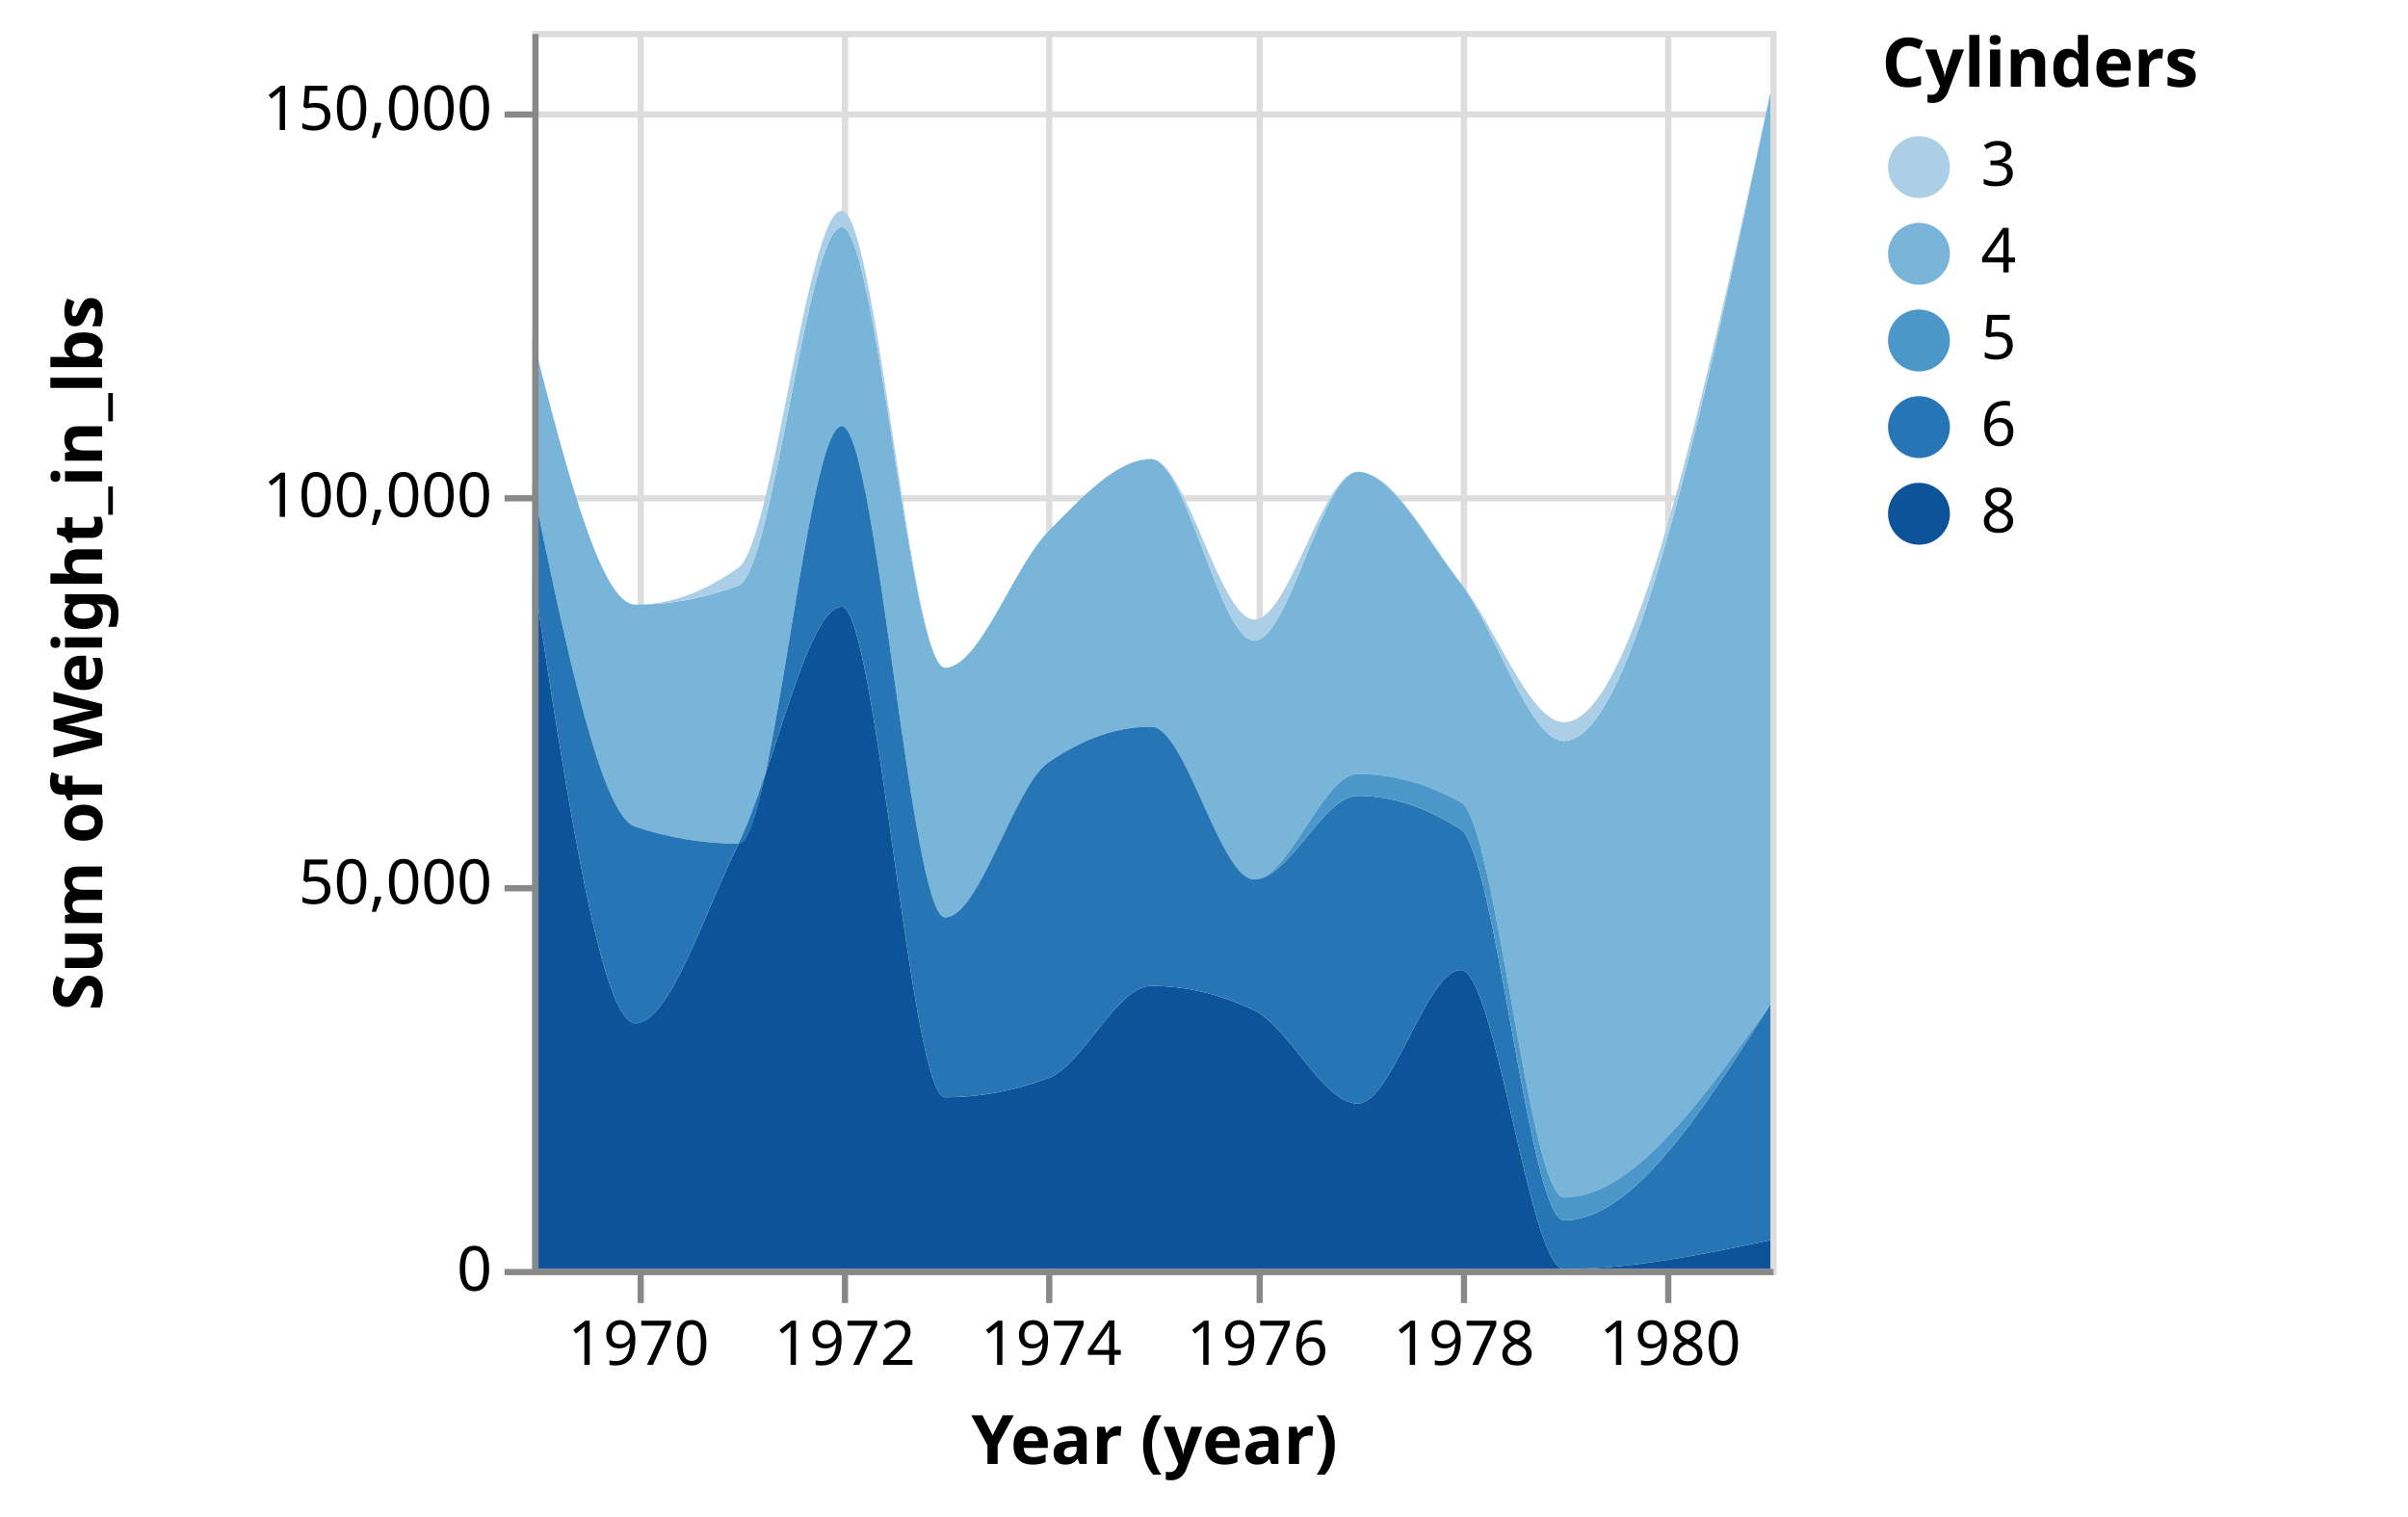
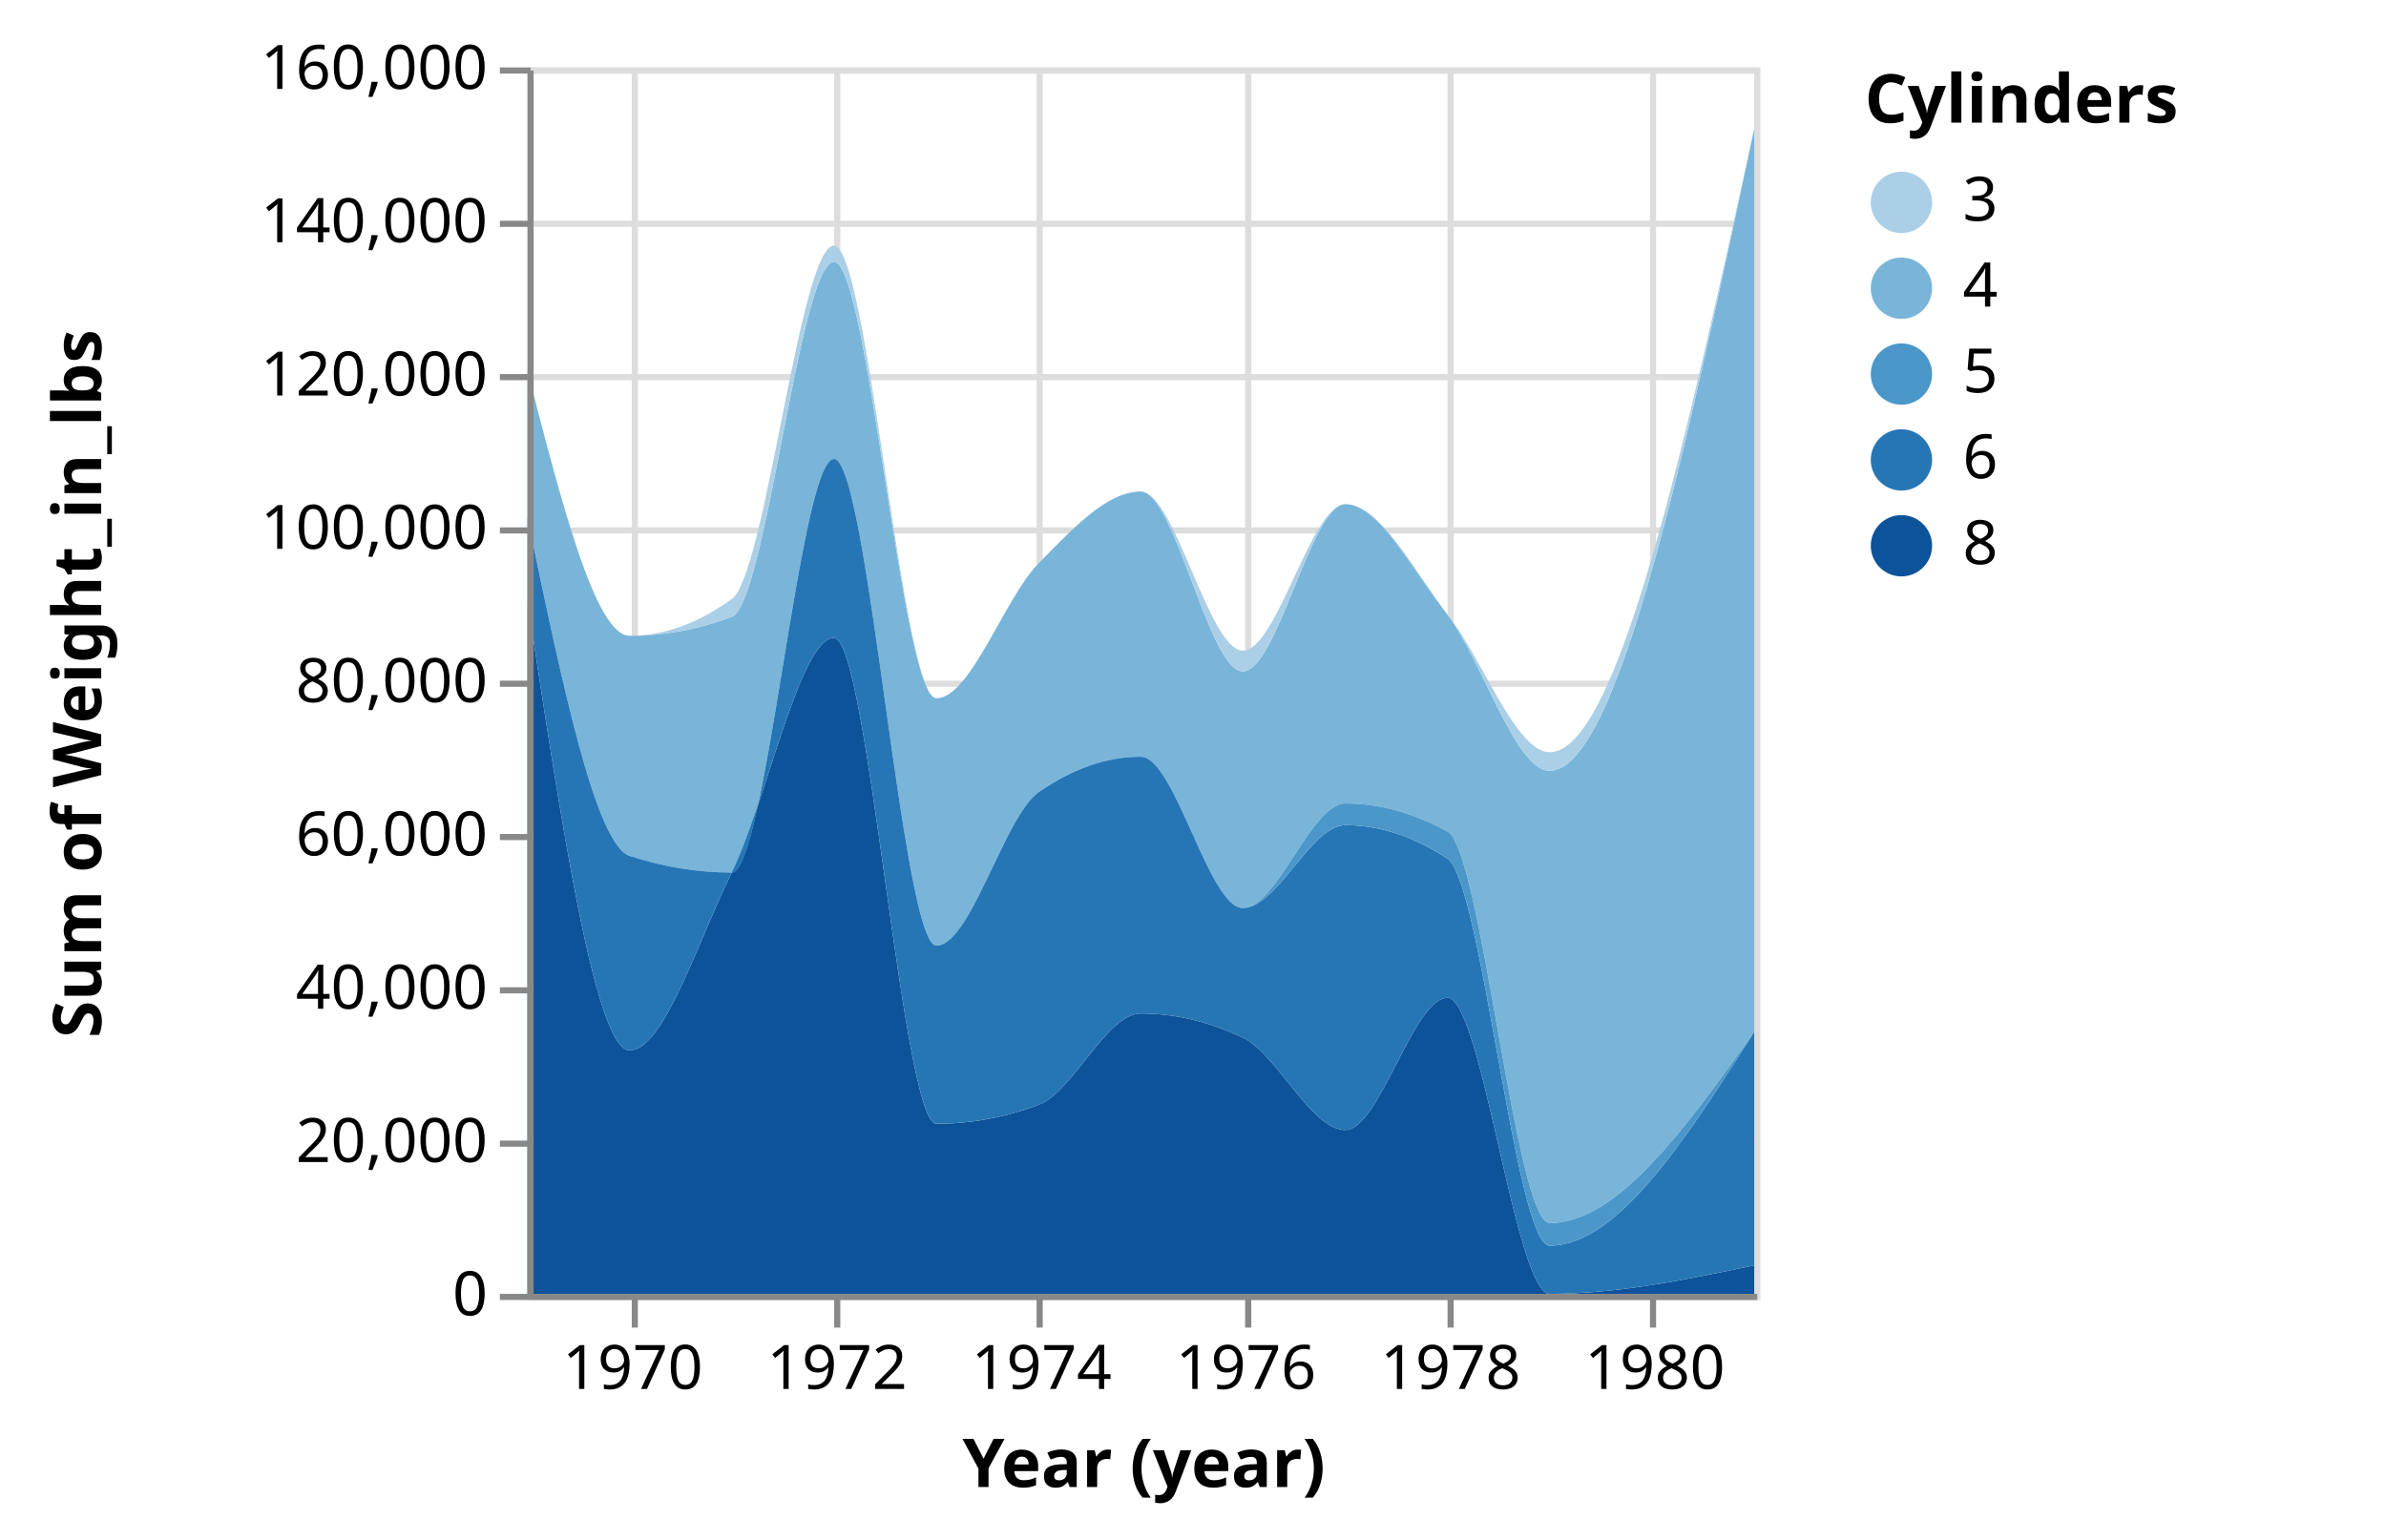
- <svg xmlns="http://www.w3.org/2000/svg" class="marks" width="389" height="245" viewBox="0 0 389 245" version="1.1">
-   <g transform="translate(86,5)">
+ <svg xmlns="http://www.w3.org/2000/svg" class="marks" width="389" height="251" viewBox="0 0 389 251" version="1.1">
+   <g transform="translate(86,11)">
    <g class="mark-group role-frame root">
      <g transform="translate(0,0)">
        <path class="background" d="M0.5,0.5h200v200h-200Z" style="fill: none; stroke: #ddd;" />
        <g>
          <g class="mark-group role-axis">
            <g transform="translate(0.5,200.5)">
              <path class="background" d="M0,0h0v0h0Z" style="pointer-events: none; fill: none;" />
              <g>
                <g class="mark-rule role-axis-grid" style="pointer-events: none;">
                  <line transform="translate(17,-200)" x2="0" y2="200" style="fill: none; stroke: #ddd; stroke-width: 1; opacity: 1;" />
                  <line transform="translate(50,-200)" x2="0" y2="200" style="fill: none; stroke: #ddd; stroke-width: 1; opacity: 1;" />
                  <line transform="translate(83,-200)" x2="0" y2="200" style="fill: none; stroke: #ddd; stroke-width: 1; opacity: 1;" />
                  <line transform="translate(117,-200)" x2="0" y2="200" style="fill: none; stroke: #ddd; stroke-width: 1; opacity: 1;" />
                  <line transform="translate(150,-200)" x2="0" y2="200" style="fill: none; stroke: #ddd; stroke-width: 1; opacity: 1;" />
                  <line transform="translate(183,-200)" x2="0" y2="200" style="fill: none; stroke: #ddd; stroke-width: 1; opacity: 1;" />
                </g>
              </g>
            </g>
          </g>
          <g class="mark-group role-axis">
            <g transform="translate(0.5,0.5)">
              <path class="background" d="M0,0h0v0h0Z" style="pointer-events: none; fill: none;" />
              <g>
                <g class="mark-rule role-axis-grid" style="pointer-events: none;">
                  <line transform="translate(0,200)" x2="200" y2="0" style="fill: none; stroke: #ddd; stroke-width: 1; opacity: 1;" />
-                   <line transform="translate(0,138)" x2="200" y2="0" style="fill: none; stroke: #ddd; stroke-width: 1; opacity: 1;" />
+                   <line transform="translate(0,175)" x2="200" y2="0" style="fill: none; stroke: #ddd; stroke-width: 1; opacity: 1;" />
+                   <line transform="translate(0,150)" x2="200" y2="0" style="fill: none; stroke: #ddd; stroke-width: 1; opacity: 1;" />
+                   <line transform="translate(0,125)" x2="200" y2="0" style="fill: none; stroke: #ddd; stroke-width: 1; opacity: 1;" />
+                   <line transform="translate(0,100)" x2="200" y2="0" style="fill: none; stroke: #ddd; stroke-width: 1; opacity: 1;" />
                  <line transform="translate(0,75)" x2="200" y2="0" style="fill: none; stroke: #ddd; stroke-width: 1; opacity: 1;" />
-                   <line transform="translate(0,13)" x2="200" y2="0" style="fill: none; stroke: #ddd; stroke-width: 1; opacity: 1;" />
+                   <line transform="translate(0,50)" x2="200" y2="0" style="fill: none; stroke: #ddd; stroke-width: 1; opacity: 1;" />
+                   <line transform="translate(0,25)" x2="200" y2="0" style="fill: none; stroke: #ddd; stroke-width: 1; opacity: 1;" />
+                   <line transform="translate(0,0)" x2="200" y2="0" style="fill: none; stroke: #ddd; stroke-width: 1; opacity: 1;" />
                </g>
              </g>
            </g>
          </g>
          <g class="mark-group role-scope pathgroup">
            <g transform="translate(0,0)">
              <path class="background" d="M0,0h200v200h-200Z" style="fill: none;" />
              <g>
                <g class="mark-area role-mark marks">
                  <path d="M200,195.344C188.881,197.672,177.763,200,166.644,200C161.092,200,155.54,151.714,149.989,151.714C144.437,151.714,138.885,173.275,133.333,173.275C127.766,173.275,122.199,160.867,116.632,158.225C111.081,155.59,105.529,154.273,99.977,154.273C94.425,154.273,88.874,167.133,83.322,169.184C77.77,171.235,72.218,172.26,66.667,172.26C61.1,172.26,55.533,93.024,49.966,93.024C44.414,93.024,38.862,120.077,33.311,131.289C27.759,142.501,22.207,160.295,16.655,160.295C11.104,160.295,5.552,123.606,0,86.918L0,200C5.552,200,11.104,200,16.655,200C22.207,200,27.759,200,33.311,200C38.862,200,44.414,200,49.966,200C55.533,200,61.1,200,66.667,200C72.218,200,77.77,200,83.322,200C88.874,200,94.425,200,99.977,200C105.529,200,111.081,200,116.632,200C122.199,200,127.766,200,133.333,200C138.885,200,144.437,200,149.989,200C155.54,200,161.092,200,166.644,200C177.763,200,188.881,200,200,200Z" style="fill: rgb(13, 83, 154);" />
                </g>
              </g>
            </g>
            <g transform="translate(0,0)">
              <path class="background" d="M0,0h200v200h-200Z" style="fill: none;" />
              <g>
                <g class="mark-area role-mark marks">
                  <path d="M200,9.969C188.881,62.333,177.763,114.696,166.644,114.696C161.092,114.696,155.54,96.49,149.989,89.244C144.437,81.998,138.885,71.219,133.333,71.219C127.766,71.219,122.199,98.493,116.632,98.493C111.081,98.493,105.529,69.154,99.977,69.154C94.425,69.154,88.874,75.251,83.322,80.87C77.77,86.489,72.218,102.87,66.667,102.87C61.1,102.87,55.533,31.704,49.966,31.704C44.414,31.704,38.862,87.529,33.311,89.593C27.759,91.656,22.207,92.687,16.655,92.687C11.104,92.687,5.552,71.065,0,49.442L0,73.365C5.552,100.066,11.104,126.768,16.655,128.576C22.207,130.385,27.759,131.289,33.311,131.289C38.862,131.289,44.414,63.852,49.966,63.852C55.533,63.852,61.1,143.21,66.667,143.21C72.218,143.21,77.77,122.08,83.322,118.209C88.874,114.338,94.425,112.403,99.977,112.403C105.529,112.403,111.081,137.081,116.632,137.081C122.199,137.081,127.766,120.025,133.333,120.025C138.885,120.025,144.437,121.553,149.989,124.608C155.54,127.662,161.092,188.449,166.644,188.449C177.763,188.449,188.881,172.865,200,157.281Z" style="fill: rgb(121, 181, 217);" />
                </g>
              </g>
            </g>
            <g transform="translate(0,0)">
              <path class="background" d="M0,0h200v200h-200Z" style="fill: none;" />
              <g>
                <g class="mark-area role-mark marks">
                  <path d="M200,157.281C188.881,174.709,177.763,192.136,166.644,192.136C161.092,192.136,155.54,132.658,149.989,129.02C144.437,125.382,138.885,123.562,133.333,123.562C127.766,123.562,122.199,137.081,116.632,137.081C111.081,137.081,105.529,112.403,99.977,112.403C94.425,112.403,88.874,114.338,83.322,118.209C77.77,122.08,72.218,143.21,66.667,143.21C61.1,143.21,55.533,63.852,49.966,63.852C44.414,63.852,38.862,131.289,33.311,131.289C27.759,131.289,22.207,130.385,16.655,128.576C11.104,126.768,5.552,100.066,0,73.365L0,86.918C5.552,123.606,11.104,160.295,16.655,160.295C22.207,160.295,27.759,142.501,33.311,131.289C38.862,120.077,44.414,93.024,49.966,93.024C55.533,93.024,61.1,172.26,66.667,172.26C72.218,172.26,77.77,171.235,83.322,169.184C88.874,167.133,94.425,154.273,99.977,154.273C105.529,154.273,111.081,155.59,116.632,158.225C122.199,160.867,127.766,173.275,133.333,173.275C138.885,173.275,144.437,151.714,149.989,151.714C155.54,151.714,161.092,200,166.644,200C177.763,200,188.881,197.672,200,195.344Z" style="fill: rgb(38, 118, 182);" />
                </g>
              </g>
            </g>
            <g transform="translate(0,0)">
              <path class="background" d="M0,0h200v200h-200Z" style="fill: none;" />
              <g>
                <g class="mark-area role-mark marks">
                  <path d="M200,9.969C188.881,60.82,177.763,111.671,166.644,111.671C161.092,111.671,155.54,95.986,149.989,89.244C144.437,82.502,138.885,71.219,133.333,71.219C127.766,71.219,122.199,95.093,116.632,95.093C111.081,95.093,105.529,69.154,99.977,69.154C94.425,69.154,88.874,75.251,83.322,80.87C77.77,86.489,72.218,102.87,66.667,102.87C61.1,102.87,55.533,29.049,49.966,29.049C44.414,29.049,38.862,82.675,33.311,86.68C27.759,90.685,22.207,92.687,16.655,92.687C11.104,92.687,5.552,71.065,0,49.442L0,49.442C5.552,71.065,11.104,92.687,16.655,92.687C22.207,92.687,27.759,91.656,33.311,89.593C38.862,87.529,44.414,31.704,49.966,31.704C55.533,31.704,61.1,102.87,66.667,102.87C72.218,102.87,77.77,86.489,83.322,80.87C88.874,75.251,94.425,69.154,99.977,69.154C105.529,69.154,111.081,98.493,116.632,98.493C122.199,98.493,127.766,71.219,133.333,71.219C138.885,71.219,144.437,81.998,149.989,89.244C155.54,96.49,161.092,114.696,166.644,114.696C177.763,114.696,188.881,62.333,200,9.969Z" style="fill: rgb(171, 207, 230);" />
                </g>
              </g>
            </g>
            <g transform="translate(0,0)">
              <path class="background" d="M0,0h200v200h-200Z" style="fill: none;" />
              <g>
                <g class="mark-area role-mark marks">
                  <path d="M200,157.281C188.881,172.865,177.763,188.449,166.644,188.449C161.092,188.449,155.54,127.662,149.989,124.608C144.437,121.553,138.885,120.025,133.333,120.025C127.766,120.025,122.199,137.081,116.632,137.081C111.081,137.081,105.529,112.403,99.977,112.403C94.425,112.403,88.874,114.338,83.322,118.209C77.77,122.08,72.218,143.21,66.667,143.21C61.1,143.21,55.533,63.852,49.966,63.852C44.414,63.852,38.862,131.289,33.311,131.289C27.759,131.289,22.207,130.385,16.655,128.576C11.104,126.768,5.552,100.066,0,73.365L0,73.365C5.552,100.066,11.104,126.768,16.655,128.576C22.207,130.385,27.759,131.289,33.311,131.289C38.862,131.289,44.414,63.852,49.966,63.852C55.533,63.852,61.1,143.21,66.667,143.21C72.218,143.21,77.77,122.08,83.322,118.209C88.874,114.338,94.425,112.403,99.977,112.403C105.529,112.403,111.081,137.081,116.632,137.081C122.199,137.081,127.766,123.562,133.333,123.562C138.885,123.562,144.437,125.382,149.989,129.02C155.54,132.658,161.092,192.136,166.644,192.136C177.763,192.136,188.881,174.709,200,157.281Z" style="fill: rgb(75, 151, 201);" />
                </g>
              </g>
            </g>
          </g>
          <g class="mark-group role-legend">
            <g transform="translate(218,0)">
              <path class="background" d="M0,0h80v84h-80Z" style="pointer-events: none; fill: none;" />
              <g>
                <g class="mark-group role-legend-entry">
                  <g transform="translate(0,16)">
                    <path class="background" d="M0,0h0v0h0Z" style="pointer-events: none; fill: none;" />
                    <g>
                      <g class="mark-group role-scope">
                        <g transform="translate(0,0)">
                          <path class="background" d="M0,0h25v12h-25Z" style="pointer-events: none; fill: none; opacity: 1;" />
                          <g>
                            <g class="mark-symbol role-legend-symbol" style="pointer-events: none;">
                              <path transform="translate(6,6)" d="M5,0A5,5,0,1,1,-5,0A5,5,0,1,1,5,0" style="fill: rgb(171, 207, 230); stroke-width: 1.5; opacity: 1;" />
                            </g>
                            <g class="mark-text role-legend-label" style="pointer-events: none;">
                              <text text-anchor="start" transform="translate(16,9)" style="font-family: sans-serif; font-size: 10px; fill: #000; opacity: 1;">3</text>
                            </g>
                          </g>
                        </g>
                        <g transform="translate(0,14)">
                          <path class="background" d="M0,0h25v12h-25Z" style="pointer-events: none; fill: none; opacity: 1;" />
                          <g>
                            <g class="mark-symbol role-legend-symbol" style="pointer-events: none;">
                              <path transform="translate(6,6)" d="M5,0A5,5,0,1,1,-5,0A5,5,0,1,1,5,0" style="fill: rgb(121, 181, 217); stroke-width: 1.5; opacity: 1;" />
                            </g>
                            <g class="mark-text role-legend-label" style="pointer-events: none;">
                              <text text-anchor="start" transform="translate(16,9)" style="font-family: sans-serif; font-size: 10px; fill: #000; opacity: 1;">4</text>
                            </g>
                          </g>
                        </g>
                        <g transform="translate(0,28)">
                          <path class="background" d="M0,0h25v12h-25Z" style="pointer-events: none; fill: none; opacity: 1;" />
                          <g>
                            <g class="mark-symbol role-legend-symbol" style="pointer-events: none;">
                              <path transform="translate(6,6)" d="M5,0A5,5,0,1,1,-5,0A5,5,0,1,1,5,0" style="fill: rgb(75, 151, 201); stroke-width: 1.5; opacity: 1;" />
                            </g>
                            <g class="mark-text role-legend-label" style="pointer-events: none;">
                              <text text-anchor="start" transform="translate(16,9)" style="font-family: sans-serif; font-size: 10px; fill: #000; opacity: 1;">5</text>
                            </g>
                          </g>
                        </g>
                        <g transform="translate(0,42)">
                          <path class="background" d="M0,0h25v12h-25Z" style="pointer-events: none; fill: none; opacity: 1;" />
                          <g>
                            <g class="mark-symbol role-legend-symbol" style="pointer-events: none;">
                              <path transform="translate(6,6)" d="M5,0A5,5,0,1,1,-5,0A5,5,0,1,1,5,0" style="fill: rgb(38, 118, 182); stroke-width: 1.5; opacity: 1;" />
                            </g>
                            <g class="mark-text role-legend-label" style="pointer-events: none;">
                              <text text-anchor="start" transform="translate(16,9)" style="font-family: sans-serif; font-size: 10px; fill: #000; opacity: 1;">6</text>
                            </g>
                          </g>
                        </g>
                        <g transform="translate(0,56)">
                          <path class="background" d="M0,0h25v12h-25Z" style="pointer-events: none; fill: none; opacity: 1;" />
                          <g>
                            <g class="mark-symbol role-legend-symbol" style="pointer-events: none;">
                              <path transform="translate(6,6)" d="M5,0A5,5,0,1,1,-5,0A5,5,0,1,1,5,0" style="fill: rgb(13, 83, 154); stroke-width: 1.5; opacity: 1;" />
                            </g>
                            <g class="mark-text role-legend-label" style="pointer-events: none;">
                              <text text-anchor="start" transform="translate(16,9)" style="font-family: sans-serif; font-size: 10px; fill: #000; opacity: 1;">8</text>
                            </g>
                          </g>
                        </g>
                      </g>
                    </g>
                  </g>
                </g>
                <g class="mark-text role-legend-title" style="pointer-events: none;">
                  <text text-anchor="start" transform="translate(0,9)" style="font-family: sans-serif; font-size: 11px; font-weight: bold; fill: #000; opacity: 1;">Cylinders</text>
                </g>
              </g>
            </g>
          </g>
          <g class="mark-group role-axis">
            <g transform="translate(0.5,200.5)">
              <path class="background" d="M0,0h0v0h0Z" style="pointer-events: none; fill: none;" />
              <g>
                <g class="mark-rule role-axis-tick" style="pointer-events: none;">
                  <line transform="translate(17,0)" x2="0" y2="5" style="fill: none; stroke: #888; stroke-width: 1; opacity: 1;" />
                  <line transform="translate(50,0)" x2="0" y2="5" style="fill: none; stroke: #888; stroke-width: 1; opacity: 1;" />
                  <line transform="translate(83,0)" x2="0" y2="5" style="fill: none; stroke: #888; stroke-width: 1; opacity: 1;" />
                  <line transform="translate(117,0)" x2="0" y2="5" style="fill: none; stroke: #888; stroke-width: 1; opacity: 1;" />
                  <line transform="translate(150,0)" x2="0" y2="5" style="fill: none; stroke: #888; stroke-width: 1; opacity: 1;" />
                  <line transform="translate(183,0)" x2="0" y2="5" style="fill: none; stroke: #888; stroke-width: 1; opacity: 1;" />
                </g>
                <g class="mark-text role-axis-label" style="pointer-events: none;">
                  <text text-anchor="middle" transform="translate(16.65526,15)" style="font-family: sans-serif; font-size: 10px; fill: #000; opacity: 1;">1970</text>
                  <text text-anchor="middle" transform="translate(49.96578,15)" style="font-family: sans-serif; font-size: 10px; fill: #000; opacity: 1;">1972</text>
                  <text text-anchor="middle" transform="translate(83.32193,15)" style="font-family: sans-serif; font-size: 10px; fill: #000; opacity: 1;">1974</text>
                  <text text-anchor="middle" transform="translate(116.6324,15)" style="font-family: sans-serif; font-size: 10px; fill: #000; opacity: 1;">1976</text>
                  <text text-anchor="middle" transform="translate(149.9886,15)" style="font-family: sans-serif; font-size: 10px; fill: #000; opacity: 1;">1978</text>
                  <text text-anchor="middle" transform="translate(183.2991,15)" style="font-family: sans-serif; font-size: 10px; fill: #000; opacity: 1;">1980</text>
                </g>
                <g class="mark-rule role-axis-domain" style="pointer-events: none;">
                  <line transform="translate(0,0)" x2="200" y2="0" style="fill: none; stroke: #888; stroke-width: 1; opacity: 1;" />
                </g>
                <g class="mark-text role-axis-title" style="pointer-events: none;">
                  <text text-anchor="middle" transform="translate(100,31)" style="font-family: sans-serif; font-size: 11px; font-weight: bold; fill: #000; opacity: 1;">Year (year)</text>
                </g>
              </g>
            </g>
          </g>
          <g class="mark-group role-axis">
            <g transform="translate(0.5,0.5)">
              <path class="background" d="M0,0h0v0h0Z" style="pointer-events: none; fill: none;" />
              <g>
                <g class="mark-rule role-axis-tick" style="pointer-events: none;">
                  <line transform="translate(0,200)" x2="-5" y2="0" style="fill: none; stroke: #888; stroke-width: 1; opacity: 1;" />
-                   <line transform="translate(0,138)" x2="-5" y2="0" style="fill: none; stroke: #888; stroke-width: 1; opacity: 1;" />
+                   <line transform="translate(0,175)" x2="-5" y2="0" style="fill: none; stroke: #888; stroke-width: 1; opacity: 1;" />
+                   <line transform="translate(0,150)" x2="-5" y2="0" style="fill: none; stroke: #888; stroke-width: 1; opacity: 1;" />
+                   <line transform="translate(0,125)" x2="-5" y2="0" style="fill: none; stroke: #888; stroke-width: 1; opacity: 1;" />
+                   <line transform="translate(0,100)" x2="-5" y2="0" style="fill: none; stroke: #888; stroke-width: 1; opacity: 1;" />
                  <line transform="translate(0,75)" x2="-5" y2="0" style="fill: none; stroke: #888; stroke-width: 1; opacity: 1;" />
-                   <line transform="translate(0,13)" x2="-5" y2="0" style="fill: none; stroke: #888; stroke-width: 1; opacity: 1;" />
+                   <line transform="translate(0,50)" x2="-5" y2="0" style="fill: none; stroke: #888; stroke-width: 1; opacity: 1;" />
+                   <line transform="translate(0,25)" x2="-5" y2="0" style="fill: none; stroke: #888; stroke-width: 1; opacity: 1;" />
+                   <line transform="translate(0,0)" x2="-5" y2="0" style="fill: none; stroke: #888; stroke-width: 1; opacity: 1;" />
                </g>
                <g class="mark-text role-axis-label" style="pointer-events: none;">
                  <text text-anchor="end" transform="translate(-7,203)" style="font-family: sans-serif; font-size: 10px; fill: #000; opacity: 1;">0</text>
-                   <text text-anchor="end" transform="translate(-7,140.5)" style="font-family: sans-serif; font-size: 10px; fill: #000; opacity: 1;">50,000</text>
+                   <text text-anchor="end" transform="translate(-7,178)" style="font-family: sans-serif; font-size: 10px; fill: #000; opacity: 1;">20,000</text>
+                   <text text-anchor="end" transform="translate(-7,153)" style="font-family: sans-serif; font-size: 10px; fill: #000; opacity: 1;">40,000</text>
+                   <text text-anchor="end" transform="translate(-7,128)" style="font-family: sans-serif; font-size: 10px; fill: #000; opacity: 1;">60,000</text>
+                   <text text-anchor="end" transform="translate(-7,103)" style="font-family: sans-serif; font-size: 10px; fill: #000; opacity: 1;">80,000</text>
                  <text text-anchor="end" transform="translate(-7,78)" style="font-family: sans-serif; font-size: 10px; fill: #000; opacity: 1;">100,000</text>
-                   <text text-anchor="end" transform="translate(-7,15.5)" style="font-family: sans-serif; font-size: 10px; fill: #000; opacity: 1;">150,000</text>
+                   <text text-anchor="end" transform="translate(-7,53)" style="font-family: sans-serif; font-size: 10px; fill: #000; opacity: 1;">120,000</text>
+                   <text text-anchor="end" transform="translate(-7,28)" style="font-family: sans-serif; font-size: 10px; fill: #000; opacity: 1;">140,000</text>
+                   <text text-anchor="end" transform="translate(-7,3)" style="font-family: sans-serif; font-size: 10px; fill: #000; opacity: 1;">160,000</text>
                </g>
                <g class="mark-rule role-axis-domain" style="pointer-events: none;">
                  <line transform="translate(0,200)" x2="0" y2="-200" style="fill: none; stroke: #888; stroke-width: 1; opacity: 1;" />
                </g>
                <g class="mark-text role-axis-title" style="pointer-events: none;">
                  <text text-anchor="middle" transform="translate(-68,100) rotate(-90) translate(0,-2)" style="font-family: sans-serif; font-size: 11px; font-weight: bold; fill: #000; opacity: 1;">Sum of Weight_in_lbs</text>
                </g>
              </g>
            </g>
          </g>
        </g>
      </g>
    </g>
  </g>
</svg>
